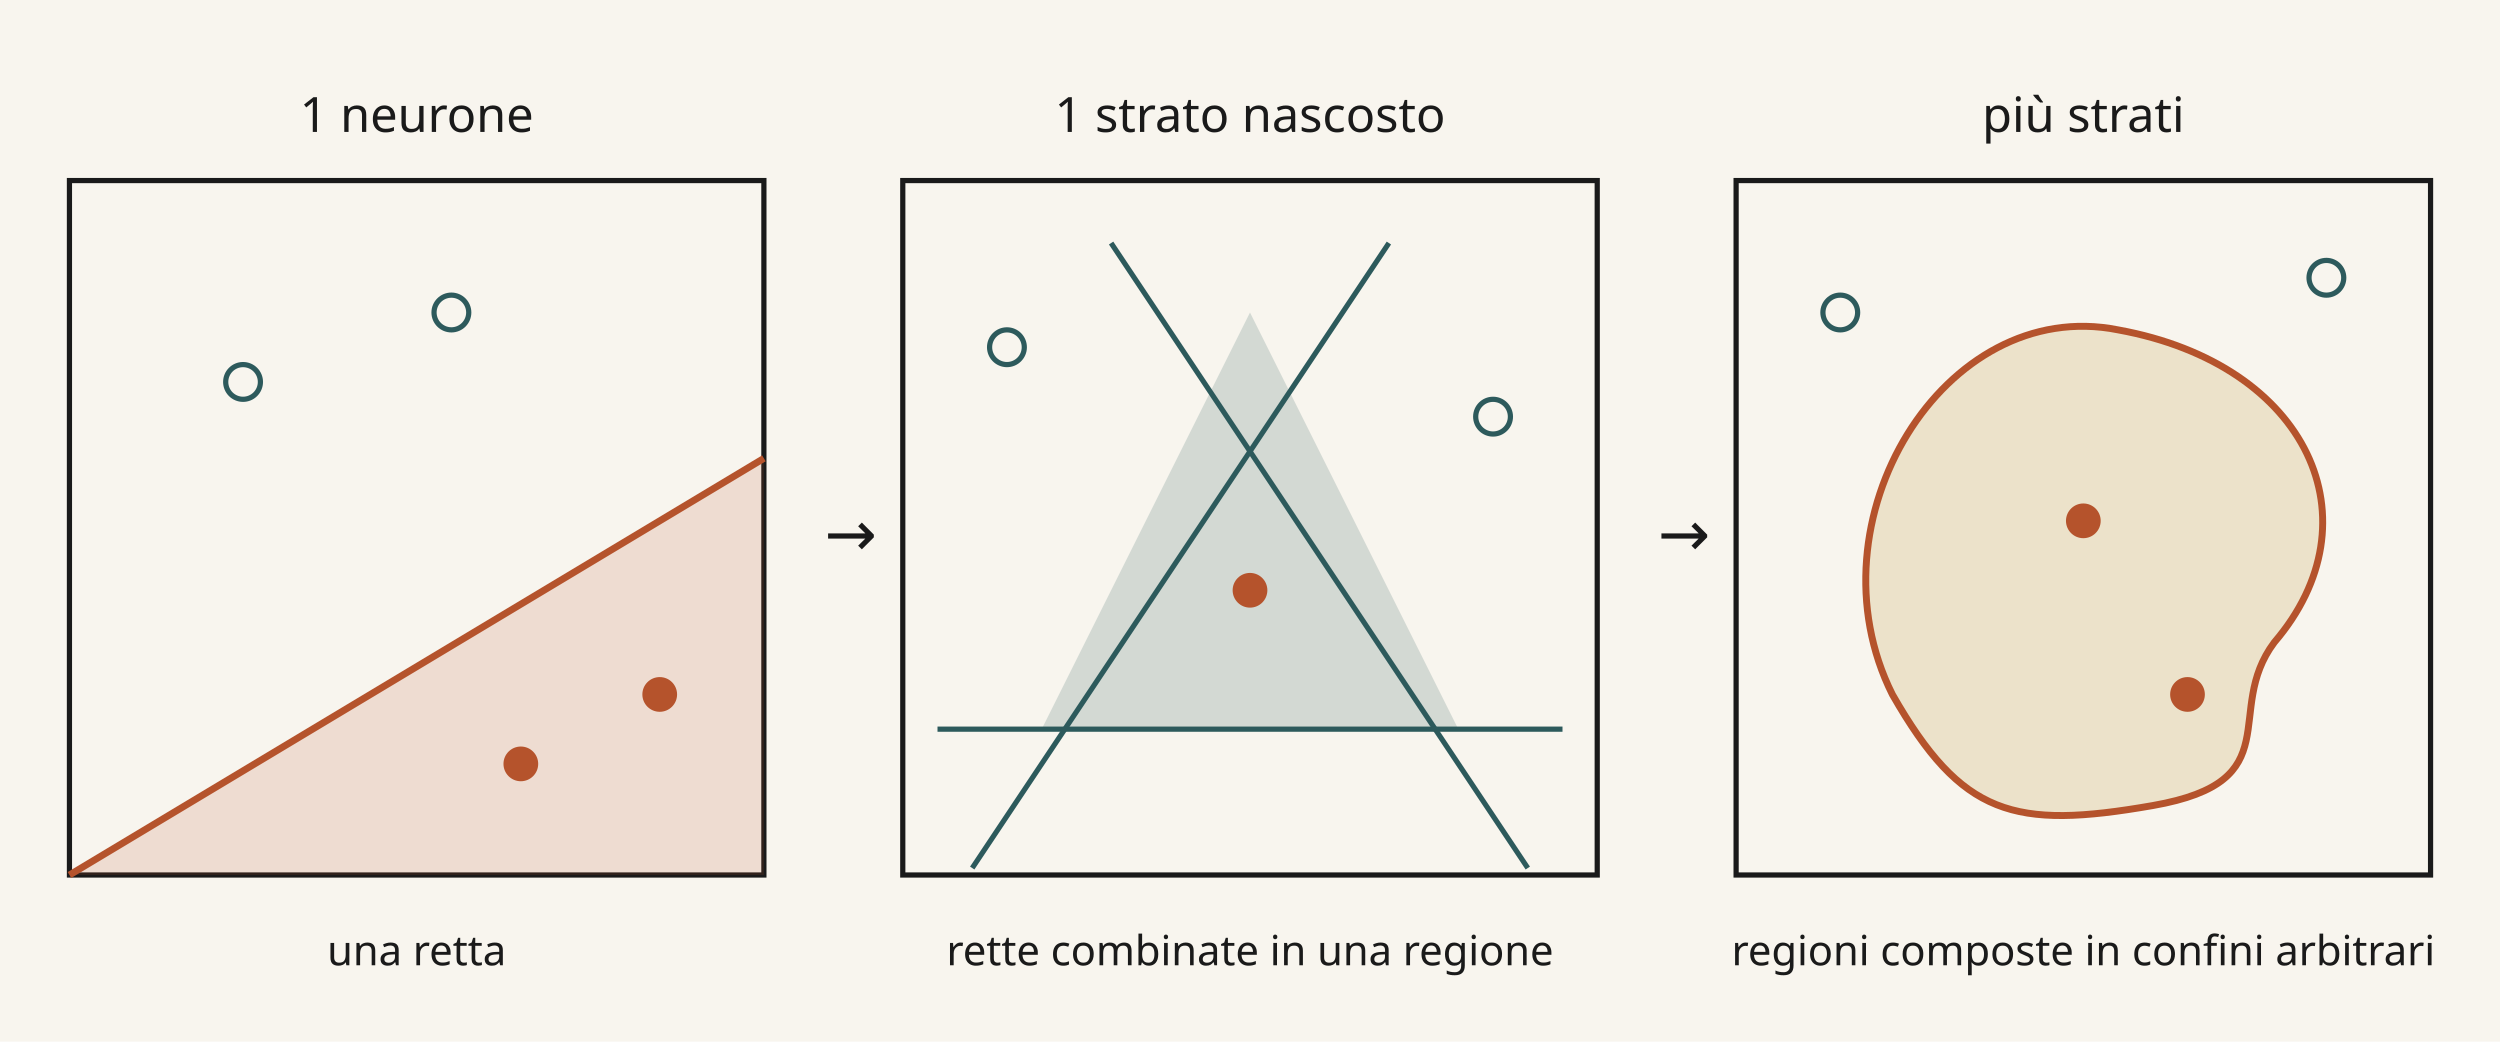
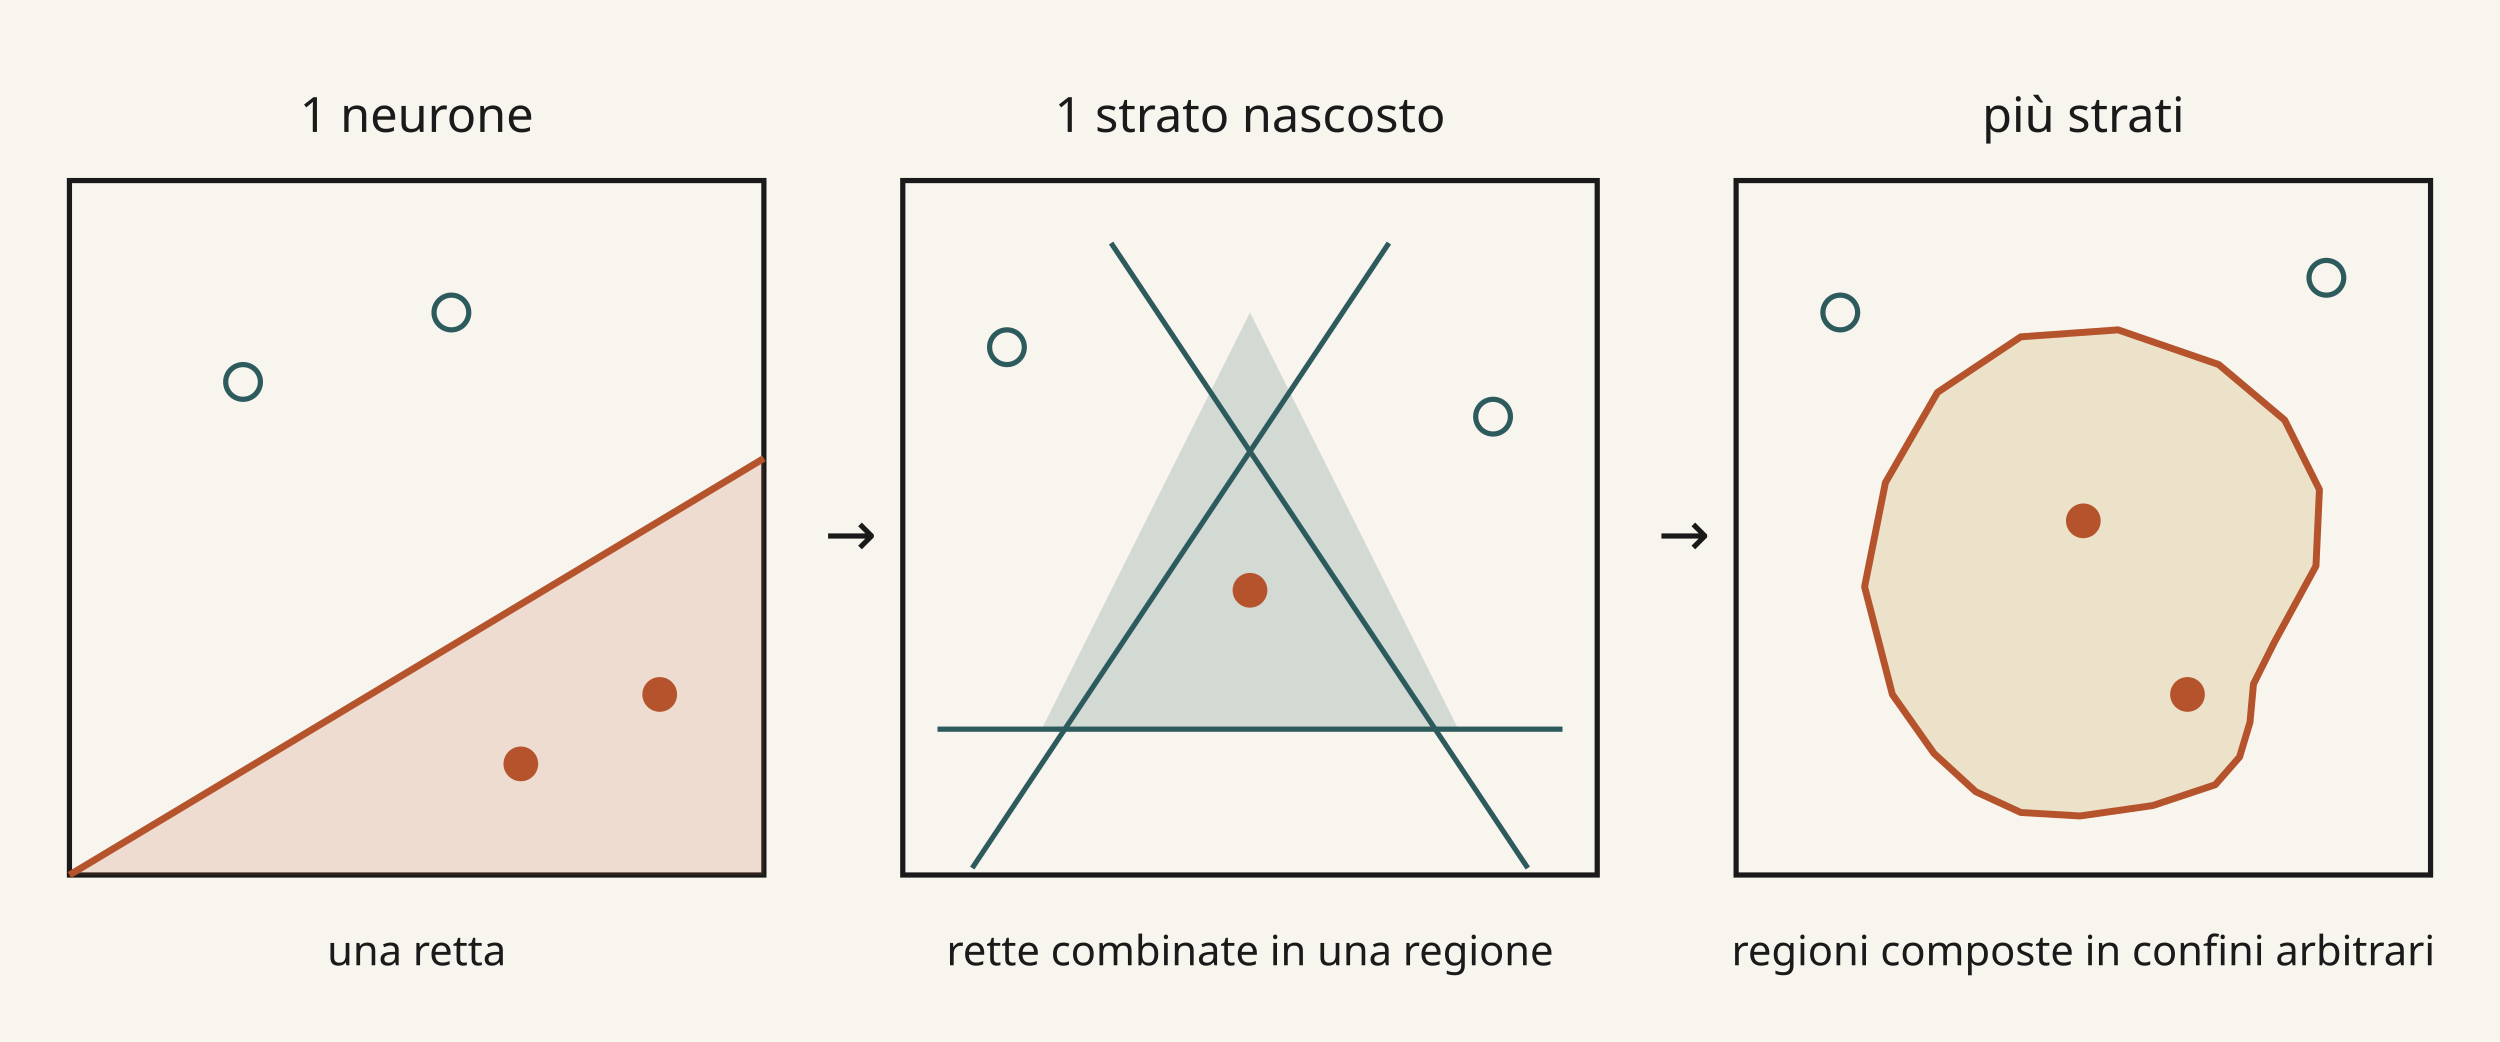
<svg xmlns="http://www.w3.org/2000/svg" viewBox="0 0 720 300" width="100%" role="img" aria-label="Tre pannelli: confine lineare di un neurone, regione poligonale di uno strato nascosto, confine curvo di una rete profonda">
  <rect x="0" y="0" width="720" height="300" fill="#F8F5EE" />
  <text x="120" y="38" font-family="sans-serif" font-size="14" fill="#1A1A1A" text-anchor="middle">1 neurone</text>
  <rect x="20" y="52" width="200" height="200" fill="none" stroke="#1A1A1A" stroke-width="1.5" />
  <polygon points="20,252 220,132 220,252" fill="#B5532C" fill-opacity="0.15" />
  <line x1="20" y1="252" x2="220" y2="132" stroke="#B5532C" stroke-width="2" />
  <circle cx="70" cy="110" r="5" fill="none" stroke="#2D5A5C" stroke-width="1.5" />
  <circle cx="130" cy="90" r="5" fill="none" stroke="#2D5A5C" stroke-width="1.5" />
  <circle cx="150" cy="220" r="5" fill="#B5532C" />
  <circle cx="190" cy="200" r="5" fill="#B5532C" />
  <text x="120" y="278" font-family="sans-serif" font-size="12" fill="#1A1A1A" text-anchor="middle">una retta</text>
  <text x="245" y="160" font-family="sans-serif" font-size="18" fill="#1A1A1A" text-anchor="middle">→</text>
  <text x="360" y="38" font-family="sans-serif" font-size="14" fill="#1A1A1A" text-anchor="middle">1 strato nascosto</text>
  <rect x="260" y="52" width="200" height="200" fill="none" stroke="#1A1A1A" stroke-width="1.5" />
  <polygon points="360,90 300,210 420,210" fill="#2D5A5C" fill-opacity="0.18" />
  <line x1="280" y1="250" x2="400" y2="70" stroke="#2D5A5C" stroke-width="1.5" />
  <line x1="320" y1="70" x2="440" y2="250" stroke="#2D5A5C" stroke-width="1.5" />
  <line x1="270" y1="210" x2="450" y2="210" stroke="#2D5A5C" stroke-width="1.5" />
  <circle cx="360" cy="170" r="5" fill="#B5532C" />
  <circle cx="290" cy="100" r="5" fill="none" stroke="#2D5A5C" stroke-width="1.5" />
  <circle cx="430" cy="120" r="5" fill="none" stroke="#2D5A5C" stroke-width="1.5" />
  <text x="360" y="278" font-family="sans-serif" font-size="12" fill="#1A1A1A" text-anchor="middle">rette combinate in una regione</text>
  <text x="485" y="160" font-family="sans-serif" font-size="18" fill="#1A1A1A" text-anchor="middle">→</text>
  <text x="600" y="38" font-family="sans-serif" font-size="14" fill="#1A1A1A" text-anchor="middle">più strati</text>
  <rect x="500" y="52" width="200" height="200" fill="none" stroke="#1A1A1A" stroke-width="1.5" />
-   <path d="M 545 200 C 520 150, 560 85, 610 95 C 665 105, 685 150, 655 185 C 640 205, 660 225, 620 232 C 580 239, 565 235, 545 200 Z" fill="#C9A961" fill-opacity="0.25" stroke="#B5532C" stroke-width="2" />
+   <polygon points="545,200 537,169 543,139 558,113 582,97 610,95 639,105 658,121 668,141 667,163 655,185 649,197 648,208 645,218 638,226 620,232 599,235 582,234 569,228 557,217" fill="#C9A961" fill-opacity="0.25" stroke="#B5532C" stroke-width="2" stroke-linejoin="round" />
  <circle cx="600" cy="150" r="5" fill="#B5532C" />
  <circle cx="630" cy="200" r="5" fill="#B5532C" />
  <circle cx="530" cy="90" r="5" fill="none" stroke="#2D5A5C" stroke-width="1.5" />
  <circle cx="670" cy="80" r="5" fill="none" stroke="#2D5A5C" stroke-width="1.5" />
  <text x="600" y="278" font-family="sans-serif" font-size="12" fill="#1A1A1A" text-anchor="middle">regioni composte in confini arbitrari</text>
</svg>
